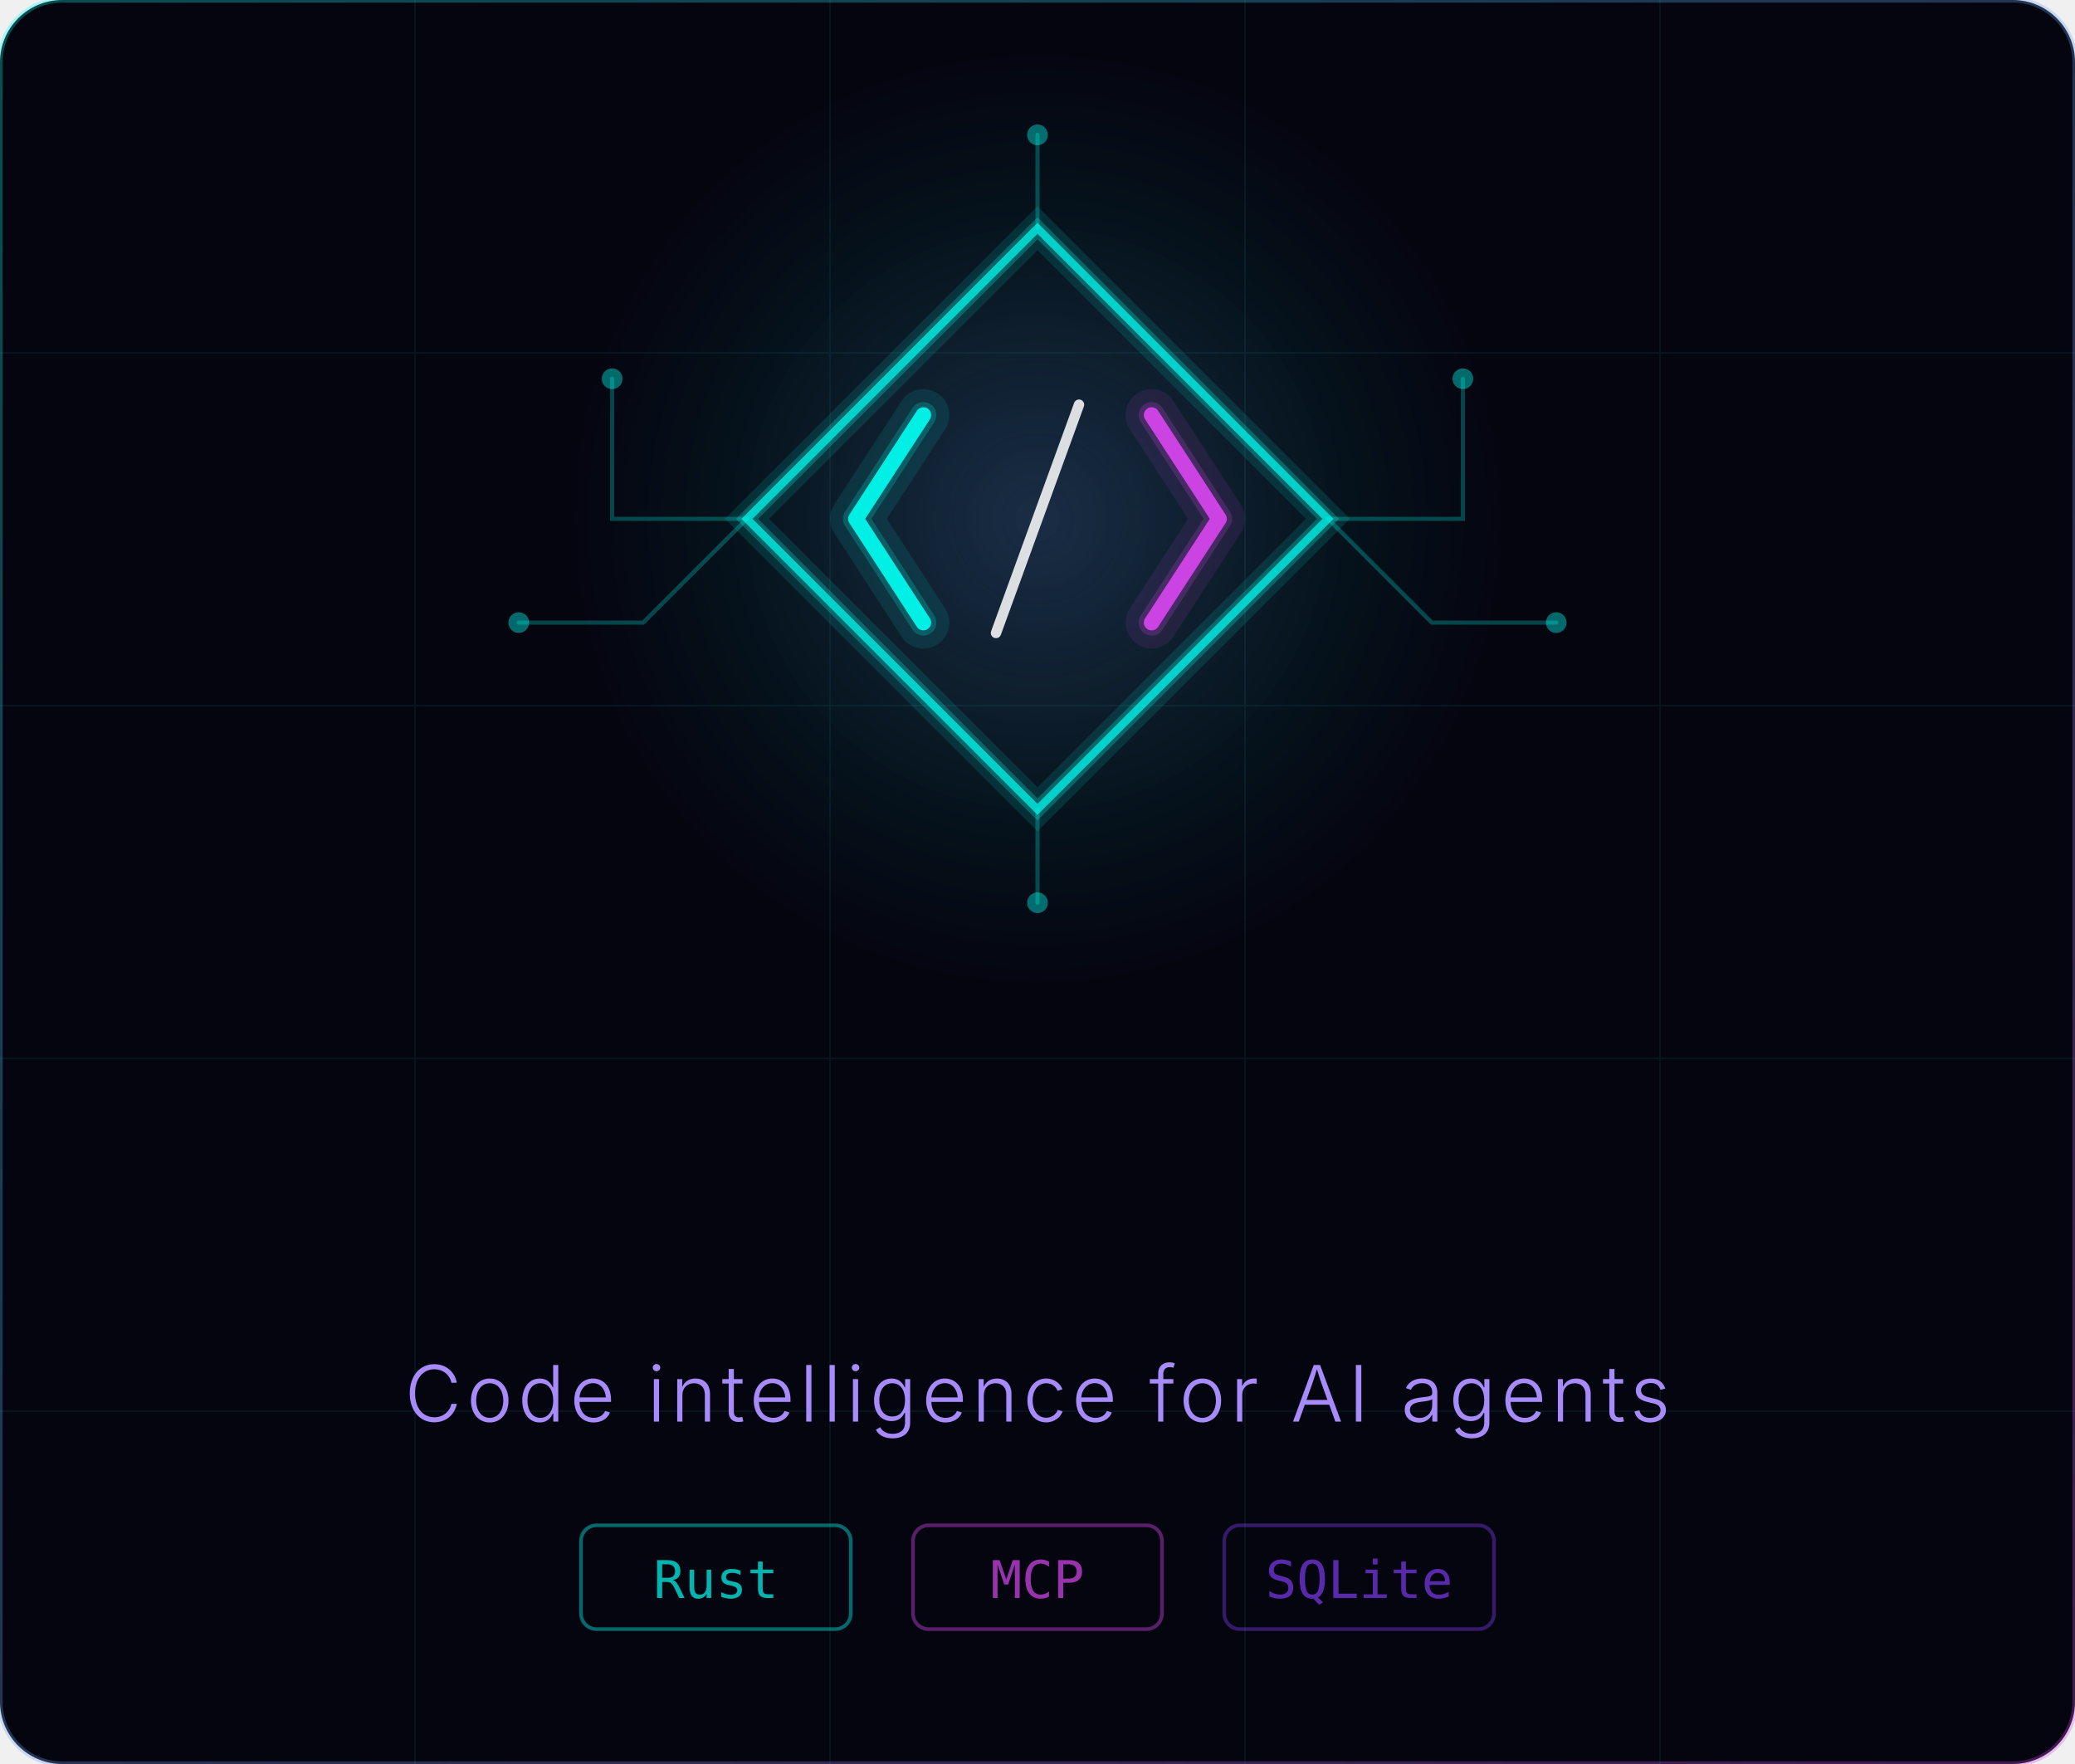
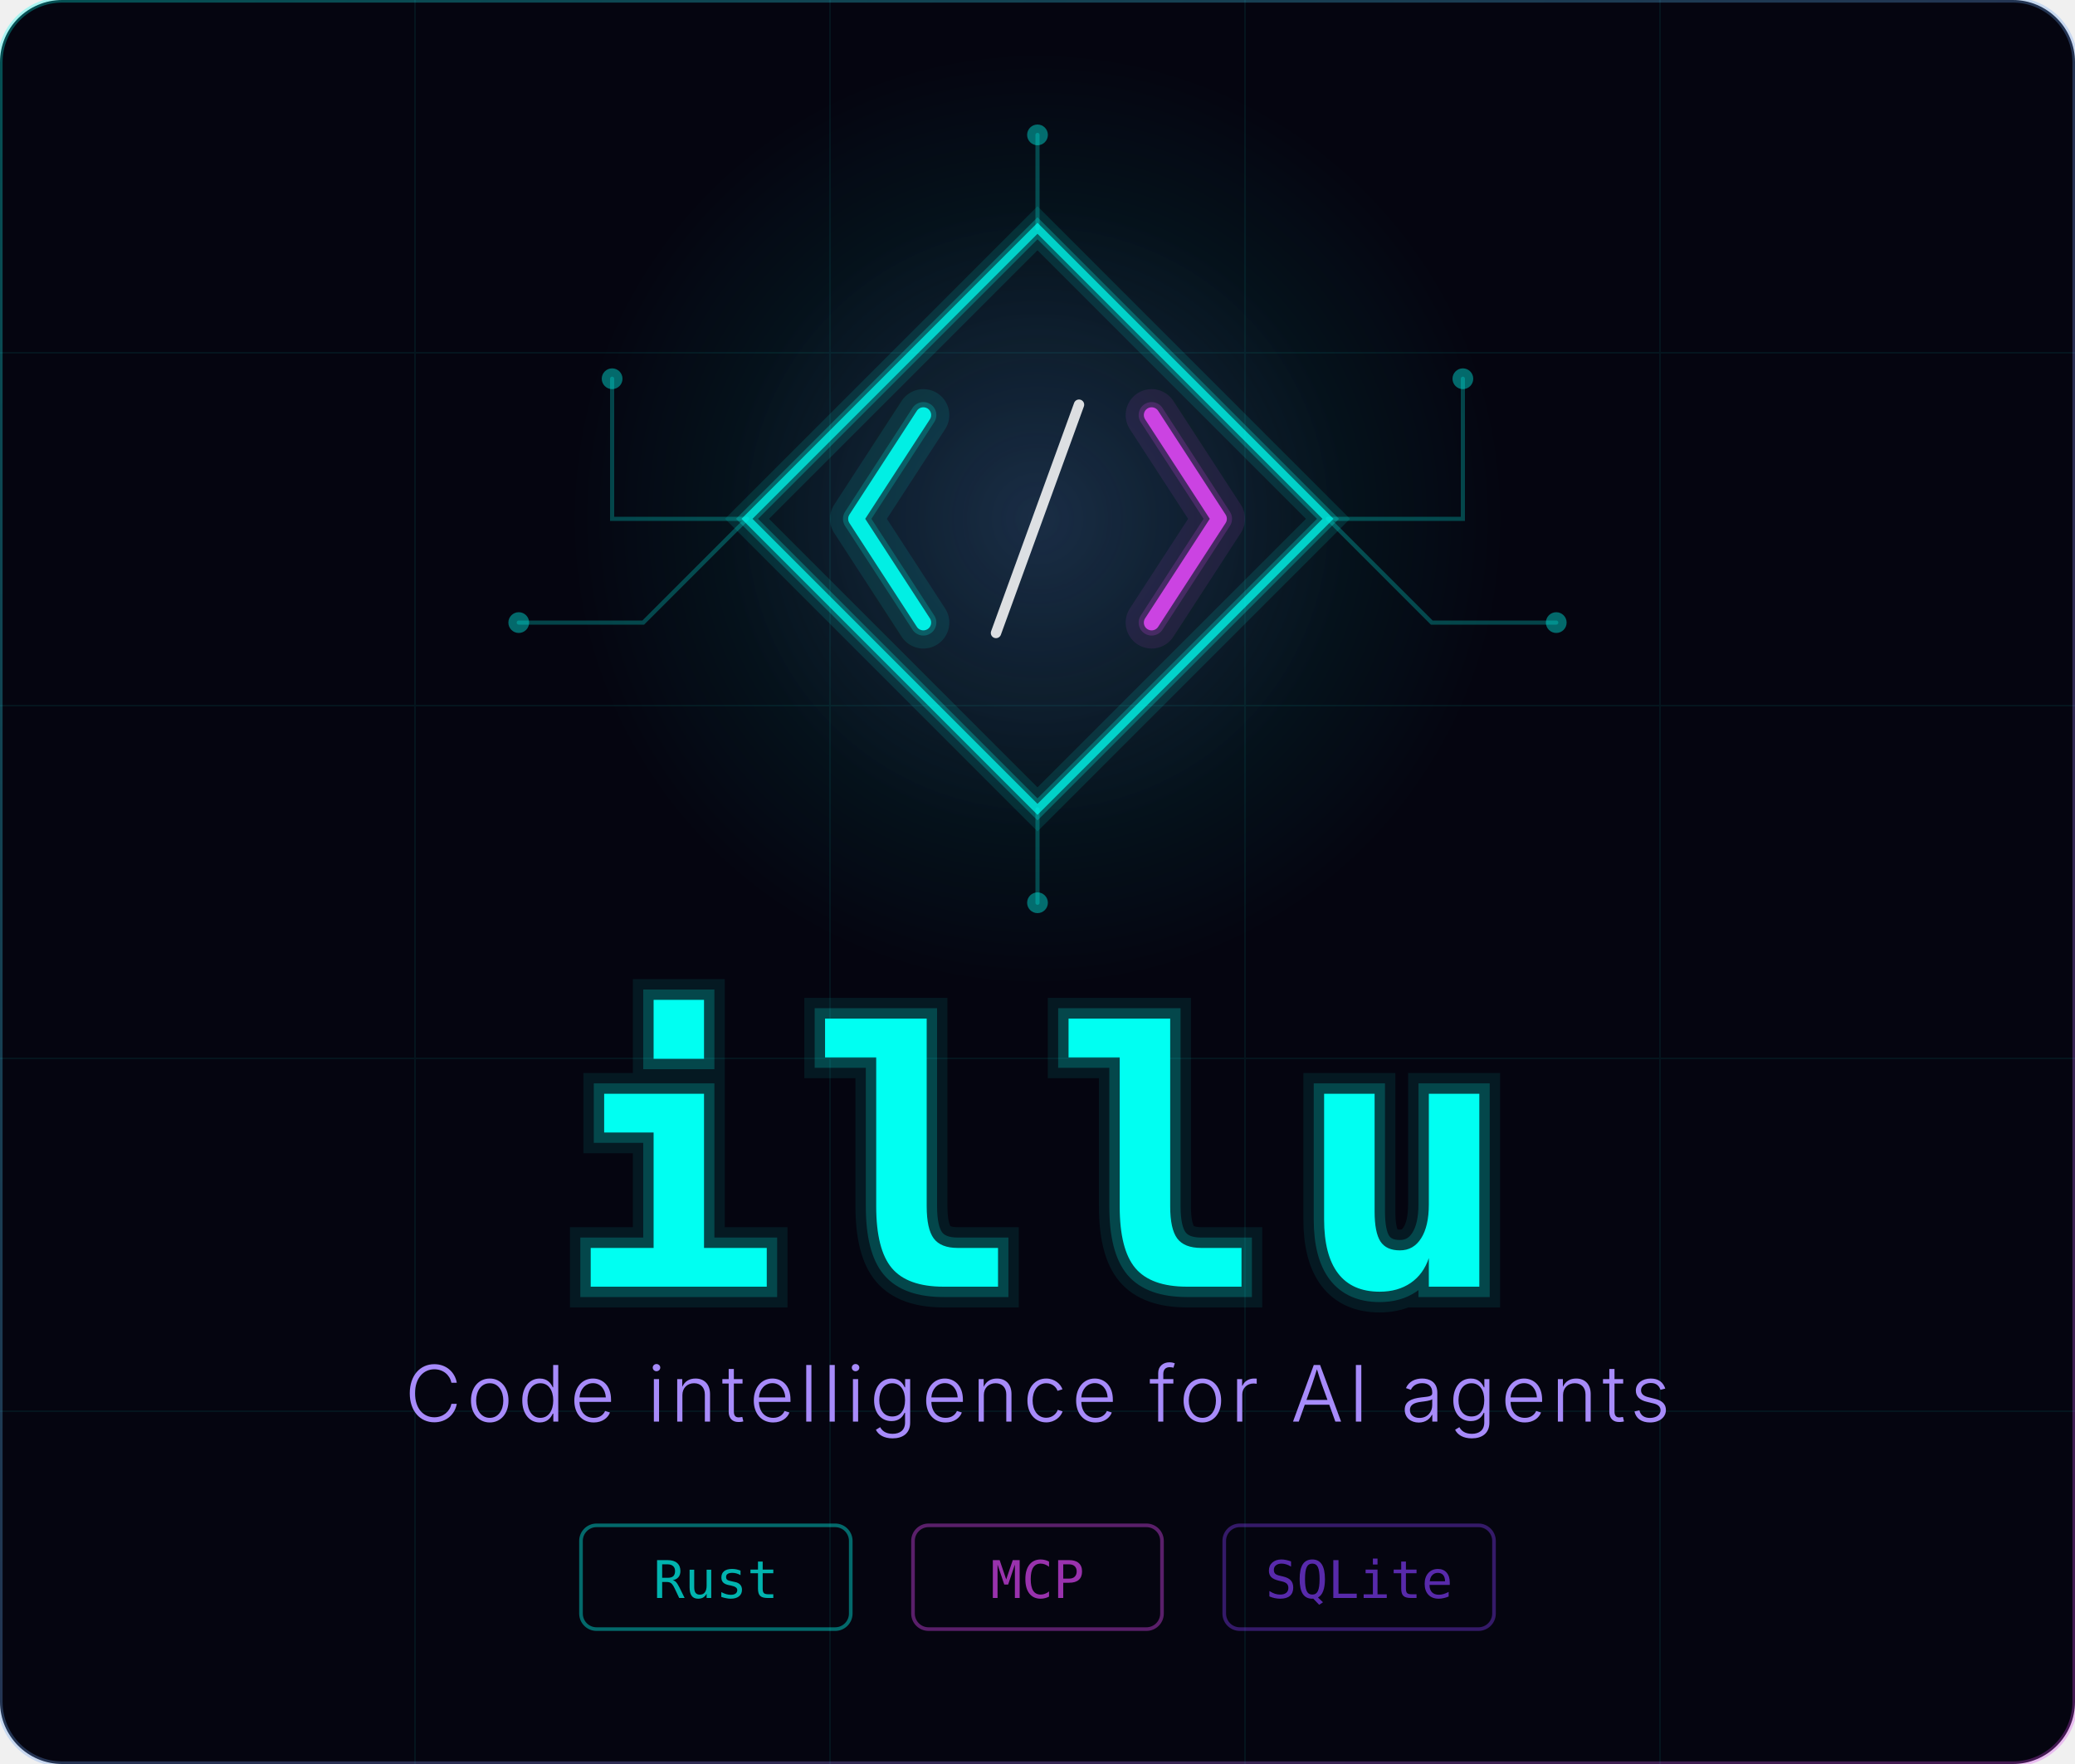
<svg xmlns="http://www.w3.org/2000/svg" viewBox="0 0 400 340" width="400" height="340">
  <defs>
    <linearGradient id="cyanMagenta" x1="0%" y1="0%" x2="100%" y2="100%">
      <stop offset="0%" stop-color="#00fff2" />
      <stop offset="100%" stop-color="#d946ef" />
    </linearGradient>
    <radialGradient id="bloomCyan" cx="50%" cy="50%" r="50%">
      <stop offset="0%" stop-color="#00fff2" stop-opacity="0.15" />
      <stop offset="100%" stop-color="#00fff2" stop-opacity="0" />
    </radialGradient>
    <radialGradient id="bloomMagenta" cx="50%" cy="50%" r="50%">
      <stop offset="0%" stop-color="#d946ef" stop-opacity="0.1" />
      <stop offset="100%" stop-color="#d946ef" stop-opacity="0" />
    </radialGradient>
  </defs>
  <rect width="400" height="340" rx="12" fill="#050510" />
  <g stroke="#00fff2" stroke-width="0.3" opacity="0.07">
    <line x1="0" y1="68" x2="400" y2="68" />
    <line x1="0" y1="136" x2="400" y2="136" />
    <line x1="0" y1="204" x2="400" y2="204" />
    <line x1="0" y1="272" x2="400" y2="272" />
    <line x1="80" y1="0" x2="80" y2="340" />
    <line x1="160" y1="0" x2="160" y2="340" />
    <line x1="240" y1="0" x2="240" y2="340" />
    <line x1="320" y1="0" x2="320" y2="340" />
  </g>
  <rect width="400" height="340" rx="12" fill="none" stroke="url(#cyanMagenta)" stroke-width="1" opacity="0.3" />
  <circle cx="200" cy="100" r="90" fill="url(#bloomCyan)" />
  <circle cx="200" cy="100" r="60" fill="url(#bloomMagenta)" />
  <polygon points="200,44 256,100 200,156 144,100" fill="none" stroke="#00fff2" stroke-width="6" opacity="0.12" />
  <polygon points="200,44 256,100 200,156 144,100" fill="none" stroke="#00fff2" stroke-width="3" opacity="0.25" />
  <polygon points="200,44 256,100 200,156 144,100" fill="none" stroke="#00fff2" stroke-width="1.5" opacity="0.7" />
  <g fill="none" stroke="#00fff2" stroke-width="0.8" opacity="0.25" stroke-linecap="round">
    <polyline points="144,100 118,100 118,73" />
    <polyline points="144,100 124,120 100,120" />
    <polyline points="256,100 282,100 282,73" />
    <polyline points="256,100 276,120 300,120" />
    <line x1="200" y1="44" x2="200" y2="26" />
    <line x1="200" y1="156" x2="200" y2="174" />
  </g>
  <g fill="#00fff2" opacity="0.4">
    <circle cx="118" cy="73" r="2" />
    <circle cx="100" cy="120" r="2" />
    <circle cx="282" cy="73" r="2" />
    <circle cx="300" cy="120" r="2" />
    <circle cx="200" cy="26" r="2" />
    <circle cx="200" cy="174" r="2" />
  </g>
  <g transform="translate(200, 100)" fill="none" stroke-linecap="round" stroke-linejoin="round">
    <polyline points="-22,-20 -35,0 -22,20" stroke="#00fff2" stroke-width="10" opacity="0.1" />
    <polyline points="-22,-20 -35,0 -22,20" stroke="#00fff2" stroke-width="5" opacity="0.2" />
    <polyline points="-22,-20 -35,0 -22,20" stroke="#00fff2" stroke-width="3" opacity="0.9" />
    <polyline points="22,-20 35,0 22,20" stroke="#d946ef" stroke-width="10" opacity="0.1" />
    <polyline points="22,-20 35,0 22,20" stroke="#d946ef" stroke-width="5" opacity="0.2" />
    <polyline points="22,-20 35,0 22,20" stroke="#d946ef" stroke-width="3" opacity="0.9" />
    <line x1="-8" y1="22" x2="8" y2="-22" stroke="#ffffff" stroke-width="2" opacity="0.85" />
  </g>
-   <text x="200" y="248" text-anchor="middle" font-family="'JetBrains Mono', 'Fira Code', 'SF Mono', Consolas, monospace" font-weight="800" font-size="68" letter-spacing="6" fill="#00fff2" opacity="0.08" stroke="#00fff2" stroke-width="8" paint-order="stroke" />
-   <text x="200" y="248" text-anchor="middle" font-family="'JetBrains Mono', 'Fira Code', 'SF Mono', Consolas, monospace" font-weight="800" font-size="68" letter-spacing="6" fill="#00fff2" opacity="0.2" stroke="#00fff2" stroke-width="4" paint-order="stroke" />
-   <text x="200" y="248" text-anchor="middle" font-family="'JetBrains Mono', 'Fira Code', 'SF Mono', Consolas, monospace" font-weight="800" font-size="68" letter-spacing="6" fill="#00fff2" />
+   <text x="200" y="248" text-anchor="middle" font-family="'JetBrains Mono', 'Fira Code', 'SF Mono', Consolas, monospace" font-weight="800" font-size="68" letter-spacing="6" fill="#00fff2" opacity="0.08" stroke="#00fff2" stroke-width="8">illu</text>
+   <text x="200" y="248" text-anchor="middle" font-family="'JetBrains Mono', 'Fira Code', 'SF Mono', Consolas, monospace" font-weight="800" font-size="68" letter-spacing="6" fill="#00fff2" opacity="0.2" stroke="#00fff2" stroke-width="4">illu</text>
+   <text x="200" y="248" text-anchor="middle" font-family="'JetBrains Mono', 'Fira Code', 'SF Mono', Consolas, monospace" font-weight="800" font-size="68" letter-spacing="6" fill="#00fff2">illu</text>
  <text x="200" y="274" text-anchor="middle" font-family="'Inter', 'Segoe UI', 'Helvetica Neue', Arial, sans-serif" font-weight="300" font-size="15" letter-spacing="1" fill="#a78bfa">Code intelligence for AI agents</text>
  <g transform="translate(200, 294)">
    <rect x="-88" y="0" width="52" height="20" rx="3" fill="none" stroke="#00fff2" stroke-width="0.7" opacity="0.4" />
    <text x="-62" y="14" text-anchor="middle" font-family="Consolas, monospace" font-size="10" fill="#00fff2" opacity="0.7">Rust</text>
    <rect x="-24" y="0" width="48" height="20" rx="3" fill="none" stroke="#d946ef" stroke-width="0.7" opacity="0.4" />
    <text x="0" y="14" text-anchor="middle" font-family="Consolas, monospace" font-size="10" fill="#d946ef" opacity="0.7">MCP</text>
    <rect x="36" y="0" width="52" height="20" rx="3" fill="none" stroke="#7c3aed" stroke-width="0.7" opacity="0.4" />
    <text x="62" y="14" text-anchor="middle" font-family="Consolas, monospace" font-size="10" fill="#7c3aed" opacity="0.7">SQLite</text>
  </g>
</svg>
